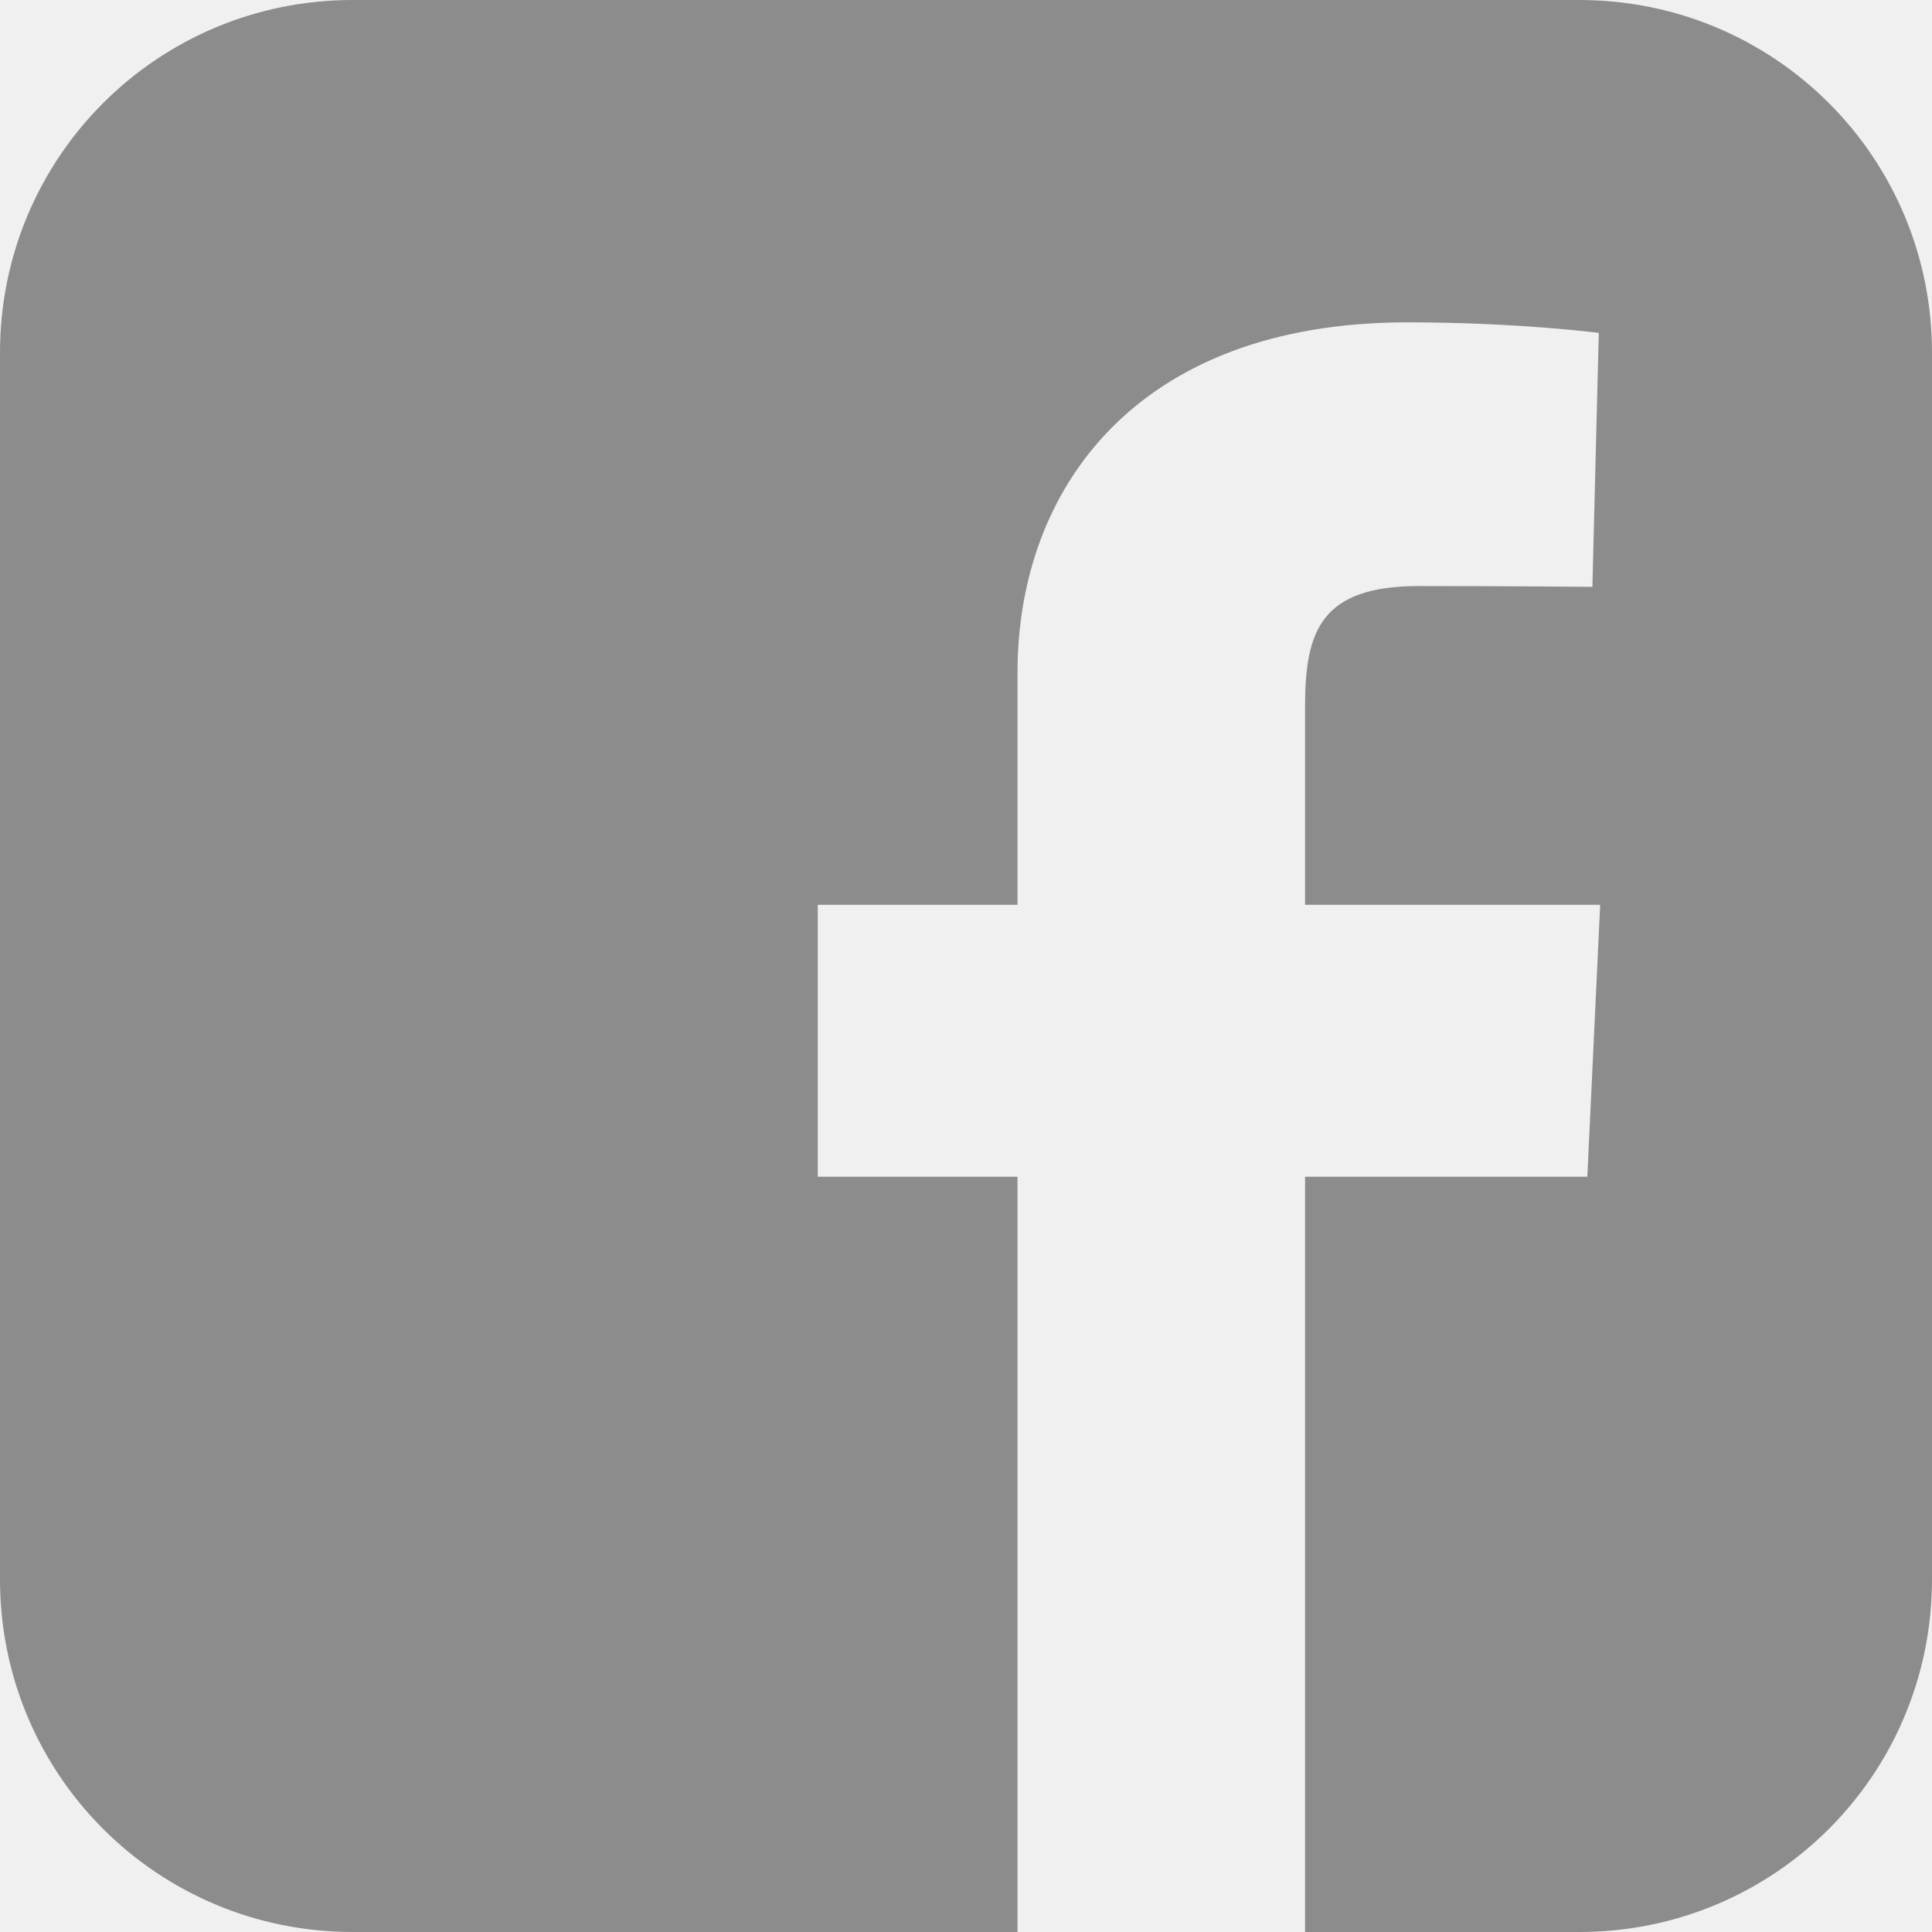
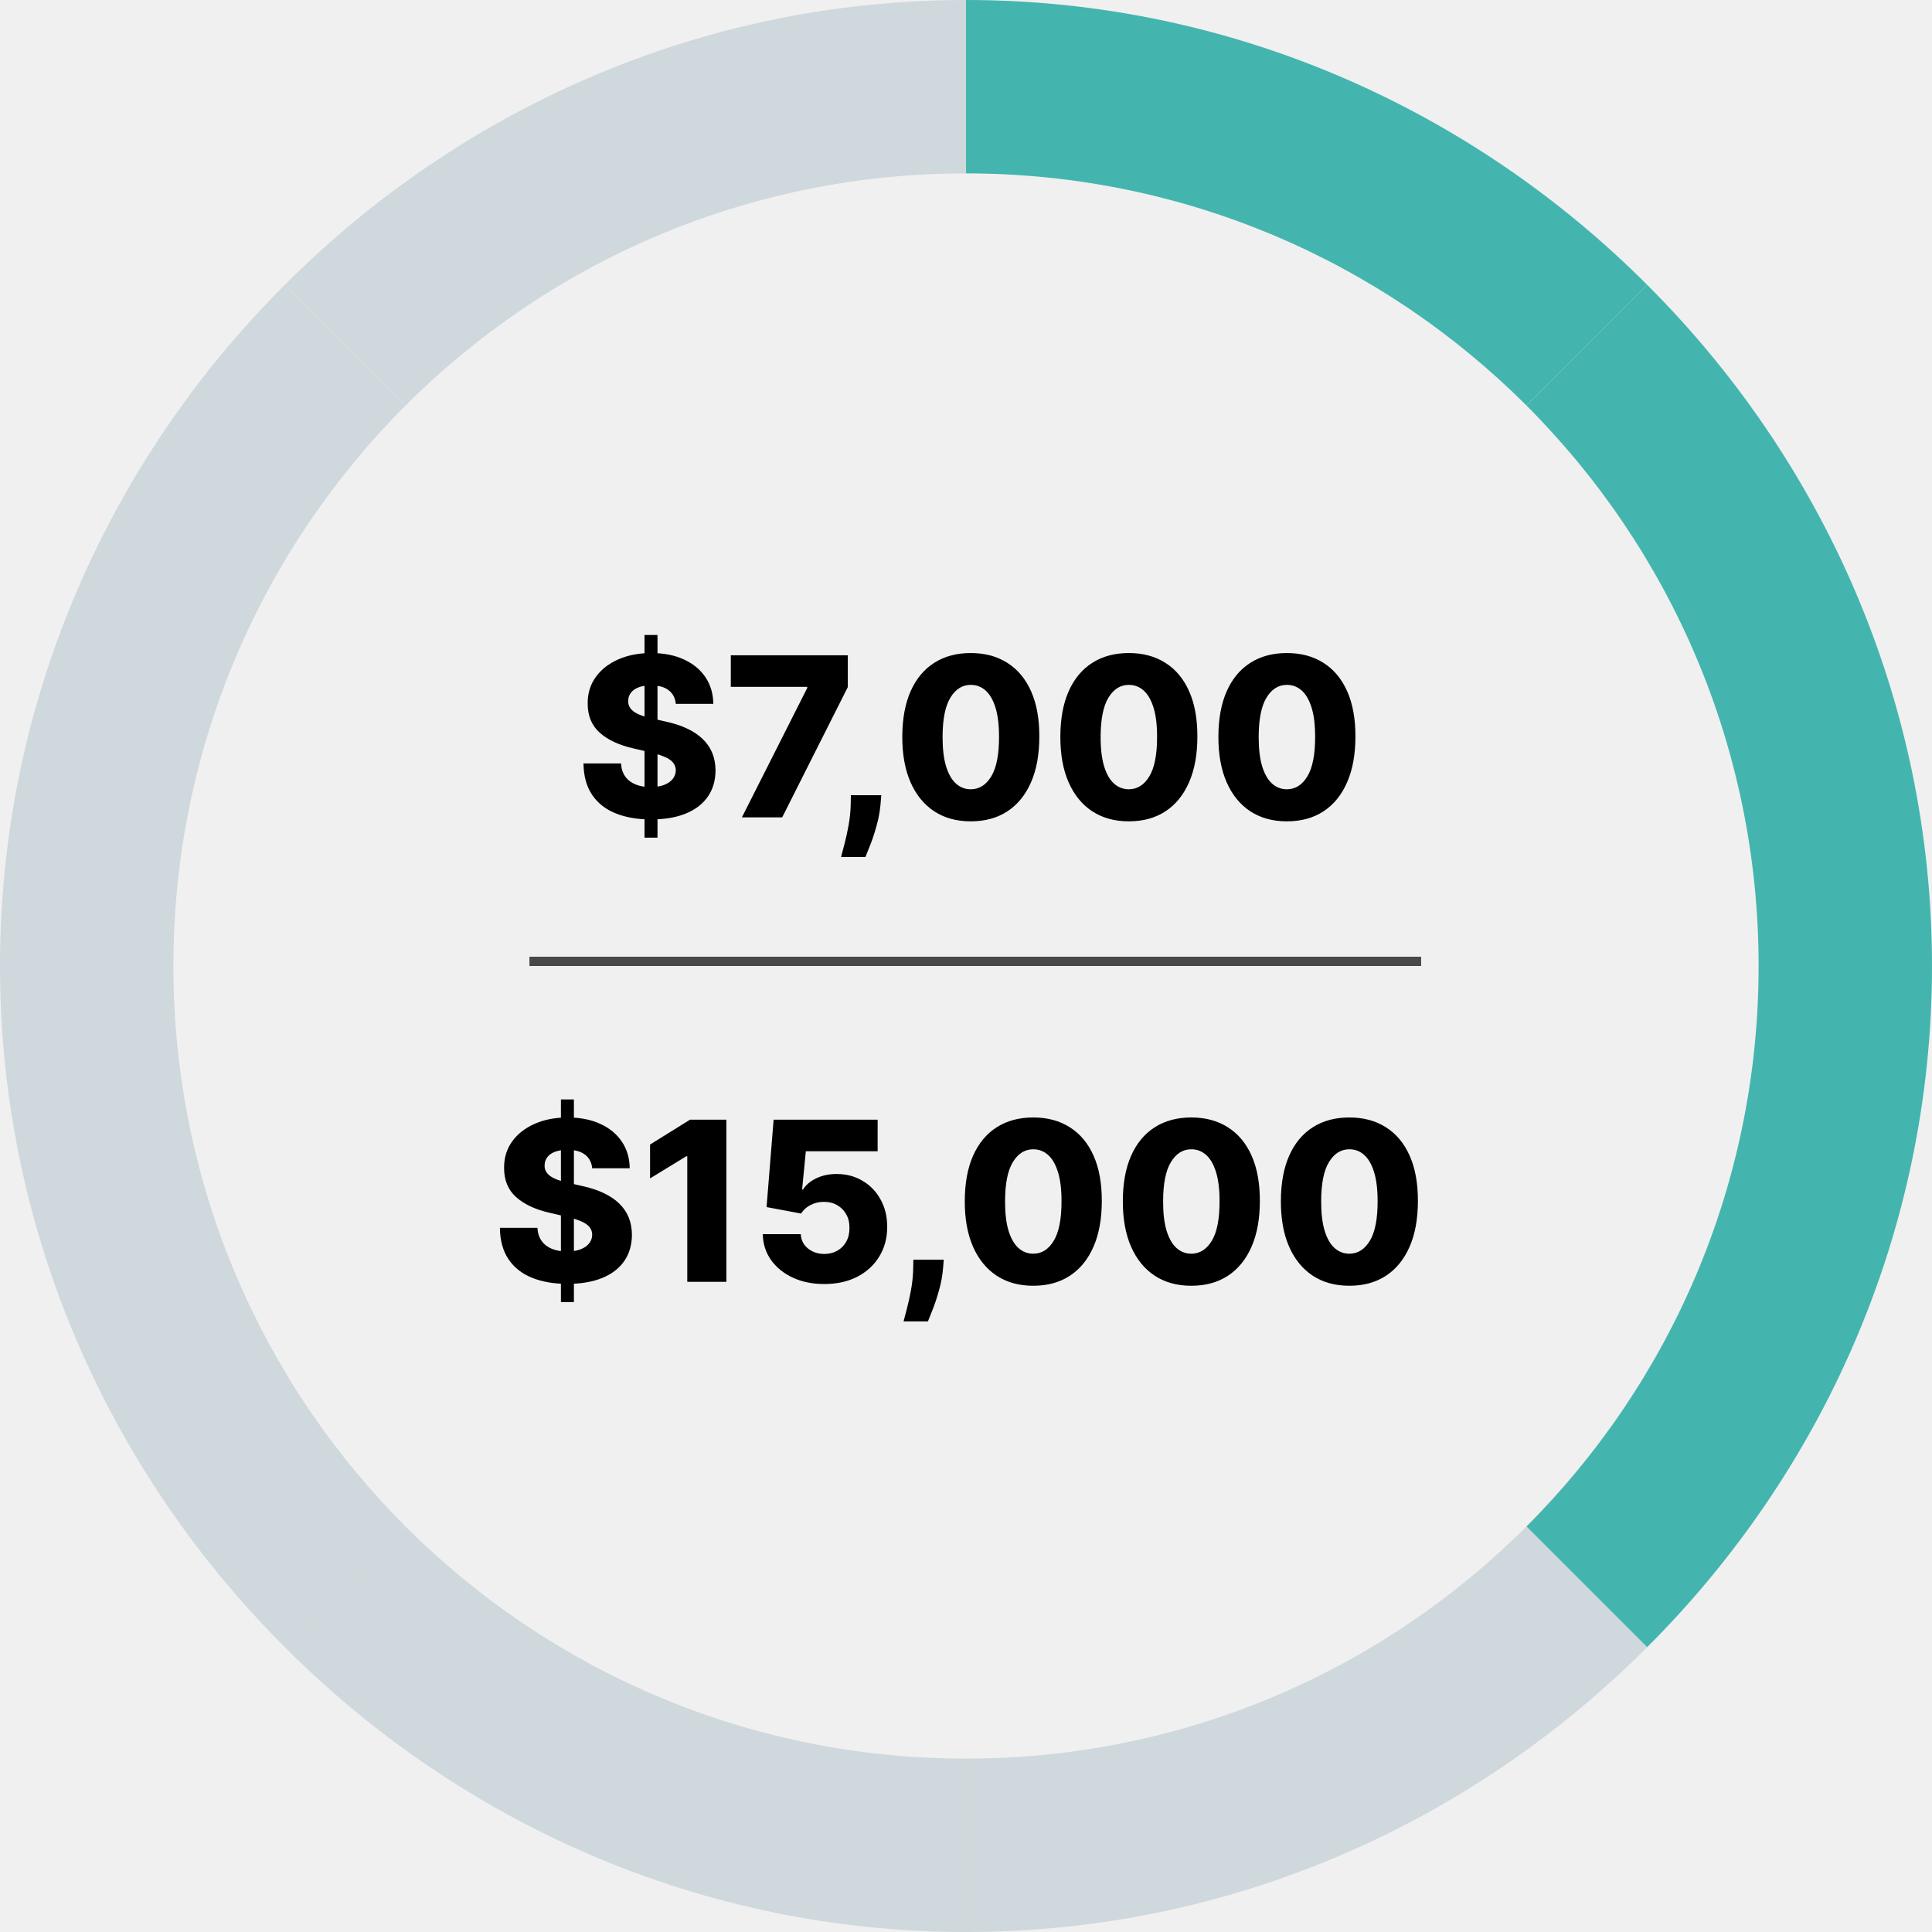
- <svg xmlns="http://www.w3.org/2000/svg" width="32" height="32" viewBox="0 0 32 32" fill="none">
-   <g clip-path="url(#clip0_3107_9355)">
-     <path d="M5.843 0C2.606 0 0 2.606 0 5.843V26.157C0 29.394 2.606 32 5.843 32H16.853V19.49H13.545V14.986H16.853V11.138C16.853 8.115 18.808 5.339 23.31 5.339C25.133 5.339 26.481 5.514 26.481 5.514L26.375 9.72C26.375 9.72 25 9.707 23.5 9.707C21.876 9.707 21.616 10.455 21.616 11.697V14.986H26.504L26.291 19.49H21.616V32H26.157C29.394 32 32 29.394 32 26.157V5.843C32 2.606 29.394 3.2e-05 26.157 3.2e-05H5.843L5.843 0Z" fill="#8D8C8C" />
-   </g>
-   <defs>
-     <clipPath id="clip0_3107_9355">
-       <rect width="32" height="32" fill="white" />
-     </clipPath>
-   </defs>
+ <svg xmlns="http://www.w3.org/2000/svg" width="208" height="208" viewBox="0 0 208 208" fill="none">
+   <path fill-rule="evenodd" clip-rule="evenodd" d="M103.999 18.667V-6.48499e-05C75.361 -6.48499e-05 49.434 11.846 30.666 30.667L43.66 43.66C59.102 28.218 80.435 18.667 103.999 18.667Z" fill="#CFD8DC" />
+   <path fill-rule="evenodd" clip-rule="evenodd" d="M18.667 103.999H-6.48499e-05C-6.48499e-05 75.361 11.846 49.434 30.667 30.666L43.66 43.66C28.218 59.102 18.667 80.435 18.667 103.999Z" fill="#CFD8DC" />
+   <path fill-rule="evenodd" clip-rule="evenodd" d="M18.667 104.001H-6.48499e-05C-6.48499e-05 132.639 11.846 158.566 30.667 177.334L43.66 164.34C28.218 148.898 18.667 127.565 18.667 104.001Z" fill="#CFD8DC" />
+   <path fill-rule="evenodd" clip-rule="evenodd" d="M103.999 189.333V208C75.361 208 49.434 196.154 30.666 177.333L43.66 164.34C59.102 179.782 80.435 189.333 103.999 189.333Z" fill="#CFD8DC" />
+   <path fill-rule="evenodd" clip-rule="evenodd" d="M104.001 189.333V208C132.639 208 158.566 196.154 177.334 177.333L164.34 164.34C148.898 179.782 127.565 189.333 104.001 189.333Z" fill="#CFD8DC" />
+   <path fill-rule="evenodd" clip-rule="evenodd" d="M189.333 104.001H208C208 132.639 196.154 158.566 177.333 177.334L164.34 164.34C179.782 148.898 189.333 127.565 189.333 104.001Z" fill="#44B5AE" />
+   <path fill-rule="evenodd" clip-rule="evenodd" d="M189.333 103.999H208C208 75.361 196.154 49.434 177.333 30.666L164.34 43.66C179.782 59.102 189.333 80.435 189.333 103.999Z" fill="#44B5AE" />
+   <path fill-rule="evenodd" clip-rule="evenodd" d="M104.001 18.667V-6.48499e-05C132.639 -6.48499e-05 158.566 11.846 177.334 30.667L164.34 43.66C148.898 28.218 127.565 18.667 104.001 18.667Z" fill="#44B5AE" />
+   <path d="M60.389 140.182V118.364H61.787V140.182H60.389ZM63.756 125.778C63.699 125.153 63.446 124.668 62.997 124.321C62.554 123.969 61.92 123.793 61.097 123.793C60.551 123.793 60.097 123.864 59.733 124.006C59.369 124.148 59.097 124.344 58.915 124.594C58.733 124.838 58.639 125.119 58.633 125.438C58.622 125.699 58.673 125.929 58.787 126.128C58.906 126.327 59.077 126.503 59.298 126.656C59.526 126.804 59.798 126.935 60.117 127.048C60.435 127.162 60.793 127.261 61.19 127.347L62.69 127.688C63.554 127.875 64.315 128.125 64.974 128.438C65.639 128.75 66.196 129.122 66.645 129.554C67.099 129.986 67.443 130.483 67.676 131.045C67.909 131.608 68.028 132.239 68.034 132.938C68.028 134.04 67.75 134.986 67.199 135.776C66.648 136.565 65.855 137.17 64.821 137.591C63.793 138.011 62.551 138.222 61.097 138.222C59.636 138.222 58.364 138.003 57.278 137.565C56.193 137.128 55.349 136.463 54.747 135.571C54.145 134.679 53.835 133.551 53.818 132.188H57.858C57.892 132.75 58.043 133.219 58.31 133.594C58.577 133.969 58.943 134.253 59.409 134.446C59.881 134.639 60.426 134.736 61.045 134.736C61.614 134.736 62.097 134.659 62.494 134.506C62.898 134.352 63.207 134.139 63.423 133.866C63.639 133.594 63.75 133.281 63.756 132.929C63.75 132.599 63.648 132.318 63.449 132.085C63.25 131.847 62.943 131.642 62.528 131.472C62.119 131.295 61.597 131.134 60.96 130.986L59.136 130.56C57.625 130.213 56.435 129.653 55.565 128.881C54.696 128.102 54.264 127.051 54.27 125.727C54.264 124.648 54.554 123.702 55.139 122.889C55.724 122.077 56.534 121.443 57.568 120.989C58.602 120.534 59.781 120.307 61.105 120.307C62.457 120.307 63.631 120.537 64.625 120.997C65.625 121.452 66.401 122.091 66.952 122.915C67.503 123.739 67.784 124.693 67.796 125.778H63.756ZM78.202 120.545V138H73.992V124.483H73.889L69.986 126.869V123.222L74.29 120.545H78.202ZM88.742 138.239C87.469 138.239 86.339 138.009 85.35 137.548C84.362 137.088 83.58 136.455 83.006 135.648C82.438 134.841 82.143 133.915 82.12 132.869H86.211C86.245 133.511 86.506 134.028 86.995 134.42C87.484 134.807 88.066 135 88.742 135C89.271 135 89.739 134.884 90.148 134.651C90.558 134.418 90.879 134.091 91.112 133.67C91.344 133.244 91.458 132.756 91.452 132.205C91.458 131.642 91.342 131.151 91.103 130.73C90.87 130.31 90.546 129.983 90.131 129.75C89.722 129.511 89.251 129.392 88.717 129.392C88.211 129.386 87.731 129.497 87.276 129.724C86.827 129.952 86.487 130.261 86.254 130.653L82.529 129.955L83.288 120.545H94.487V123.946H86.756L86.356 128.062H86.458C86.748 127.58 87.214 127.182 87.856 126.869C88.504 126.551 89.239 126.392 90.063 126.392C91.109 126.392 92.04 126.636 92.859 127.125C93.683 127.608 94.33 128.278 94.802 129.136C95.279 129.994 95.518 130.977 95.518 132.085C95.518 133.284 95.234 134.347 94.665 135.273C94.103 136.199 93.313 136.926 92.296 137.455C91.285 137.977 90.1 138.239 88.742 138.239ZM101.605 135.614L101.528 136.56C101.46 137.344 101.321 138.108 101.111 138.852C100.906 139.602 100.688 140.276 100.455 140.872C100.222 141.469 100.037 141.932 99.901 142.261H97.276C97.367 141.932 97.489 141.469 97.642 140.872C97.801 140.276 97.949 139.602 98.085 138.852C98.222 138.102 98.298 137.341 98.315 136.568L98.332 135.614H101.605ZM111.24 138.426C109.717 138.426 108.405 138.065 107.303 137.344C106.2 136.616 105.351 135.574 104.754 134.216C104.158 132.852 103.862 131.213 103.868 129.298C103.874 127.384 104.172 125.759 104.763 124.423C105.359 123.082 106.206 122.062 107.303 121.364C108.405 120.659 109.717 120.307 111.24 120.307C112.763 120.307 114.075 120.659 115.178 121.364C116.286 122.062 117.138 123.082 117.734 124.423C118.331 125.764 118.626 127.389 118.621 129.298C118.621 131.219 118.322 132.861 117.726 134.224C117.129 135.588 116.28 136.631 115.178 137.352C114.081 138.068 112.768 138.426 111.24 138.426ZM111.24 134.974C112.149 134.974 112.885 134.511 113.447 133.585C114.01 132.653 114.288 131.224 114.283 129.298C114.283 128.037 114.155 126.997 113.899 126.179C113.643 125.355 113.288 124.741 112.834 124.338C112.379 123.935 111.848 123.733 111.24 123.733C110.337 123.733 109.607 124.19 109.05 125.105C108.493 126.014 108.212 127.412 108.206 129.298C108.2 130.577 108.322 131.636 108.572 132.477C108.828 133.318 109.186 133.946 109.646 134.361C110.107 134.77 110.638 134.974 111.24 134.974ZM128.256 138.426C126.733 138.426 125.42 138.065 124.318 137.344C123.216 136.616 122.366 135.574 121.77 134.216C121.173 132.852 120.878 131.213 120.884 129.298C120.889 127.384 121.188 125.759 121.778 124.423C122.375 123.082 123.222 122.062 124.318 121.364C125.42 120.659 126.733 120.307 128.256 120.307C129.778 120.307 131.091 120.659 132.193 121.364C133.301 122.062 134.153 123.082 134.75 124.423C135.347 125.764 135.642 127.389 135.636 129.298C135.636 131.219 135.338 132.861 134.741 134.224C134.145 135.588 133.295 136.631 132.193 137.352C131.097 138.068 129.784 138.426 128.256 138.426ZM128.256 134.974C129.165 134.974 129.901 134.511 130.463 133.585C131.026 132.653 131.304 131.224 131.298 129.298C131.298 128.037 131.17 126.997 130.915 126.179C130.659 125.355 130.304 124.741 129.849 124.338C129.395 123.935 128.864 123.733 128.256 123.733C127.352 123.733 126.622 124.19 126.065 125.105C125.509 126.014 125.227 127.412 125.222 129.298C125.216 130.577 125.338 131.636 125.588 132.477C125.844 133.318 126.202 133.946 126.662 134.361C127.122 134.77 127.653 134.974 128.256 134.974ZM145.271 138.426C143.749 138.426 142.436 138.065 141.334 137.344C140.232 136.616 139.382 135.574 138.786 134.216C138.189 132.852 137.893 131.213 137.899 129.298C137.905 127.384 138.203 125.759 138.794 124.423C139.391 123.082 140.237 122.062 141.334 121.364C142.436 120.659 143.749 120.307 145.271 120.307C146.794 120.307 148.107 120.659 149.209 121.364C150.317 122.062 151.169 123.082 151.766 124.423C152.362 125.764 152.658 127.389 152.652 129.298C152.652 131.219 152.354 132.861 151.757 134.224C151.161 135.588 150.311 136.631 149.209 137.352C148.112 138.068 146.8 138.426 145.271 138.426ZM145.271 134.974C146.18 134.974 146.916 134.511 147.479 133.585C148.041 132.653 148.32 131.224 148.314 129.298C148.314 128.037 148.186 126.997 147.93 126.179C147.675 125.355 147.32 124.741 146.865 124.338C146.411 123.935 145.879 123.733 145.271 123.733C144.368 123.733 143.638 124.19 143.081 125.105C142.524 126.014 142.243 127.412 142.237 129.298C142.232 130.577 142.354 131.636 142.604 132.477C142.859 133.318 143.217 133.946 143.678 134.361C144.138 134.77 144.669 134.974 145.271 134.974Z" fill="black" />
+   <path d="M69.389 90.182V68.364H70.787V90.182H69.389ZM72.756 75.778C72.699 75.153 72.446 74.668 71.997 74.321C71.554 73.969 70.921 73.793 70.097 73.793C69.551 73.793 69.097 73.864 68.733 74.006C68.369 74.148 68.097 74.344 67.915 74.594C67.733 74.838 67.639 75.119 67.633 75.438C67.622 75.699 67.673 75.929 67.787 76.128C67.906 76.327 68.077 76.503 68.298 76.656C68.526 76.804 68.798 76.935 69.117 77.048C69.435 77.162 69.793 77.261 70.19 77.347L71.69 77.688C72.554 77.875 73.315 78.125 73.974 78.438C74.639 78.75 75.196 79.122 75.645 79.554C76.099 79.986 76.443 80.483 76.676 81.046C76.909 81.608 77.028 82.239 77.034 82.938C77.028 84.04 76.75 84.986 76.199 85.776C75.648 86.565 74.855 87.171 73.821 87.591C72.793 88.011 71.551 88.222 70.097 88.222C68.636 88.222 67.364 88.003 66.278 87.565C65.193 87.128 64.349 86.463 63.747 85.571C63.145 84.679 62.835 83.551 62.818 82.188H66.858C66.892 82.75 67.043 83.219 67.31 83.594C67.577 83.969 67.943 84.253 68.409 84.446C68.881 84.639 69.426 84.736 70.046 84.736C70.614 84.736 71.097 84.659 71.494 84.506C71.898 84.352 72.207 84.139 72.423 83.867C72.639 83.594 72.75 83.281 72.756 82.929C72.75 82.599 72.648 82.318 72.449 82.085C72.25 81.847 71.943 81.642 71.528 81.472C71.119 81.296 70.597 81.133 69.96 80.986L68.136 80.56C66.625 80.213 65.435 79.653 64.565 78.881C63.696 78.102 63.264 77.051 63.27 75.727C63.264 74.648 63.554 73.702 64.139 72.889C64.724 72.077 65.534 71.443 66.568 70.989C67.602 70.534 68.781 70.307 70.105 70.307C71.457 70.307 72.631 70.537 73.625 70.997C74.625 71.452 75.401 72.091 75.952 72.915C76.503 73.739 76.784 74.693 76.796 75.778H72.756ZM79.872 88L86.912 74.057V73.946H78.679V70.546H91.276V73.972L84.21 88H79.872ZM94.879 85.614L94.802 86.56C94.734 87.344 94.594 88.108 94.384 88.852C94.18 89.602 93.961 90.276 93.728 90.872C93.495 91.469 93.31 91.932 93.174 92.261H90.549C90.64 91.932 90.762 91.469 90.915 90.872C91.075 90.276 91.222 89.602 91.359 88.852C91.495 88.102 91.572 87.341 91.589 86.568L91.606 85.614H94.879ZM104.513 88.426C102.991 88.426 101.678 88.065 100.576 87.344C99.474 86.617 98.624 85.574 98.028 84.216C97.431 82.852 97.136 81.213 97.141 79.298C97.147 77.383 97.445 75.758 98.036 74.423C98.633 73.082 99.479 72.062 100.576 71.364C101.678 70.659 102.991 70.307 104.513 70.307C106.036 70.307 107.349 70.659 108.451 71.364C109.559 72.062 110.411 73.082 111.008 74.423C111.604 75.764 111.9 77.389 111.894 79.298C111.894 81.219 111.596 82.861 110.999 84.224C110.403 85.588 109.553 86.631 108.451 87.352C107.354 88.068 106.042 88.426 104.513 88.426ZM104.513 84.974C105.423 84.974 106.158 84.511 106.721 83.585C107.283 82.653 107.562 81.224 107.556 79.298C107.556 78.037 107.428 76.997 107.173 76.179C106.917 75.355 106.562 74.742 106.107 74.338C105.653 73.935 105.121 73.733 104.513 73.733C103.61 73.733 102.88 74.19 102.323 75.105C101.766 76.014 101.485 77.412 101.479 79.298C101.474 80.577 101.596 81.636 101.846 82.477C102.102 83.318 102.46 83.946 102.92 84.361C103.38 84.77 103.911 84.974 104.513 84.974ZM121.529 88.426C120.006 88.426 118.694 88.065 117.592 87.344C116.489 86.617 115.64 85.574 115.043 84.216C114.447 82.852 114.151 81.213 114.157 79.298C114.163 77.383 114.461 75.758 115.052 74.423C115.648 73.082 116.495 72.062 117.592 71.364C118.694 70.659 120.006 70.307 121.529 70.307C123.052 70.307 124.364 70.659 125.467 71.364C126.575 72.062 127.427 73.082 128.023 74.423C128.62 75.764 128.915 77.389 128.91 79.298C128.91 81.219 128.612 82.861 128.015 84.224C127.418 85.588 126.569 86.631 125.467 87.352C124.37 88.068 123.058 88.426 121.529 88.426ZM121.529 84.974C122.438 84.974 123.174 84.511 123.737 83.585C124.299 82.653 124.577 81.224 124.572 79.298C124.572 78.037 124.444 76.997 124.188 76.179C123.933 75.355 123.577 74.742 123.123 74.338C122.668 73.935 122.137 73.733 121.529 73.733C120.626 73.733 119.896 74.19 119.339 75.105C118.782 76.014 118.501 77.412 118.495 79.298C118.489 80.577 118.612 81.636 118.862 82.477C119.117 83.318 119.475 83.946 119.935 84.361C120.396 84.77 120.927 84.974 121.529 84.974ZM138.545 88.426C137.022 88.426 135.71 88.065 134.607 87.344C133.505 86.617 132.656 85.574 132.059 84.216C131.462 82.852 131.167 81.213 131.173 79.298C131.178 77.383 131.477 75.758 132.067 74.423C132.664 73.082 133.511 72.062 134.607 71.364C135.71 70.659 137.022 70.307 138.545 70.307C140.067 70.307 141.38 70.659 142.482 71.364C143.59 72.062 144.442 73.082 145.039 74.423C145.636 75.764 145.931 77.389 145.925 79.298C145.925 81.219 145.627 82.861 145.031 84.224C144.434 85.588 143.585 86.631 142.482 87.352C141.386 88.068 140.073 88.426 138.545 88.426ZM138.545 84.974C139.454 84.974 140.19 84.511 140.752 83.585C141.315 82.653 141.593 81.224 141.587 79.298C141.587 78.037 141.46 76.997 141.204 76.179C140.948 75.355 140.593 74.742 140.138 74.338C139.684 73.935 139.153 73.733 138.545 73.733C137.641 73.733 136.911 74.19 136.354 75.105C135.798 76.014 135.516 77.412 135.511 79.298C135.505 80.577 135.627 81.636 135.877 82.477C136.133 83.318 136.491 83.946 136.951 84.361C137.411 84.77 137.942 84.974 138.545 84.974Z" fill="black" />
+   <line x1="57" y1="103.5" x2="153" y2="103.5" stroke="black" stroke-opacity="0.7" />
</svg>
